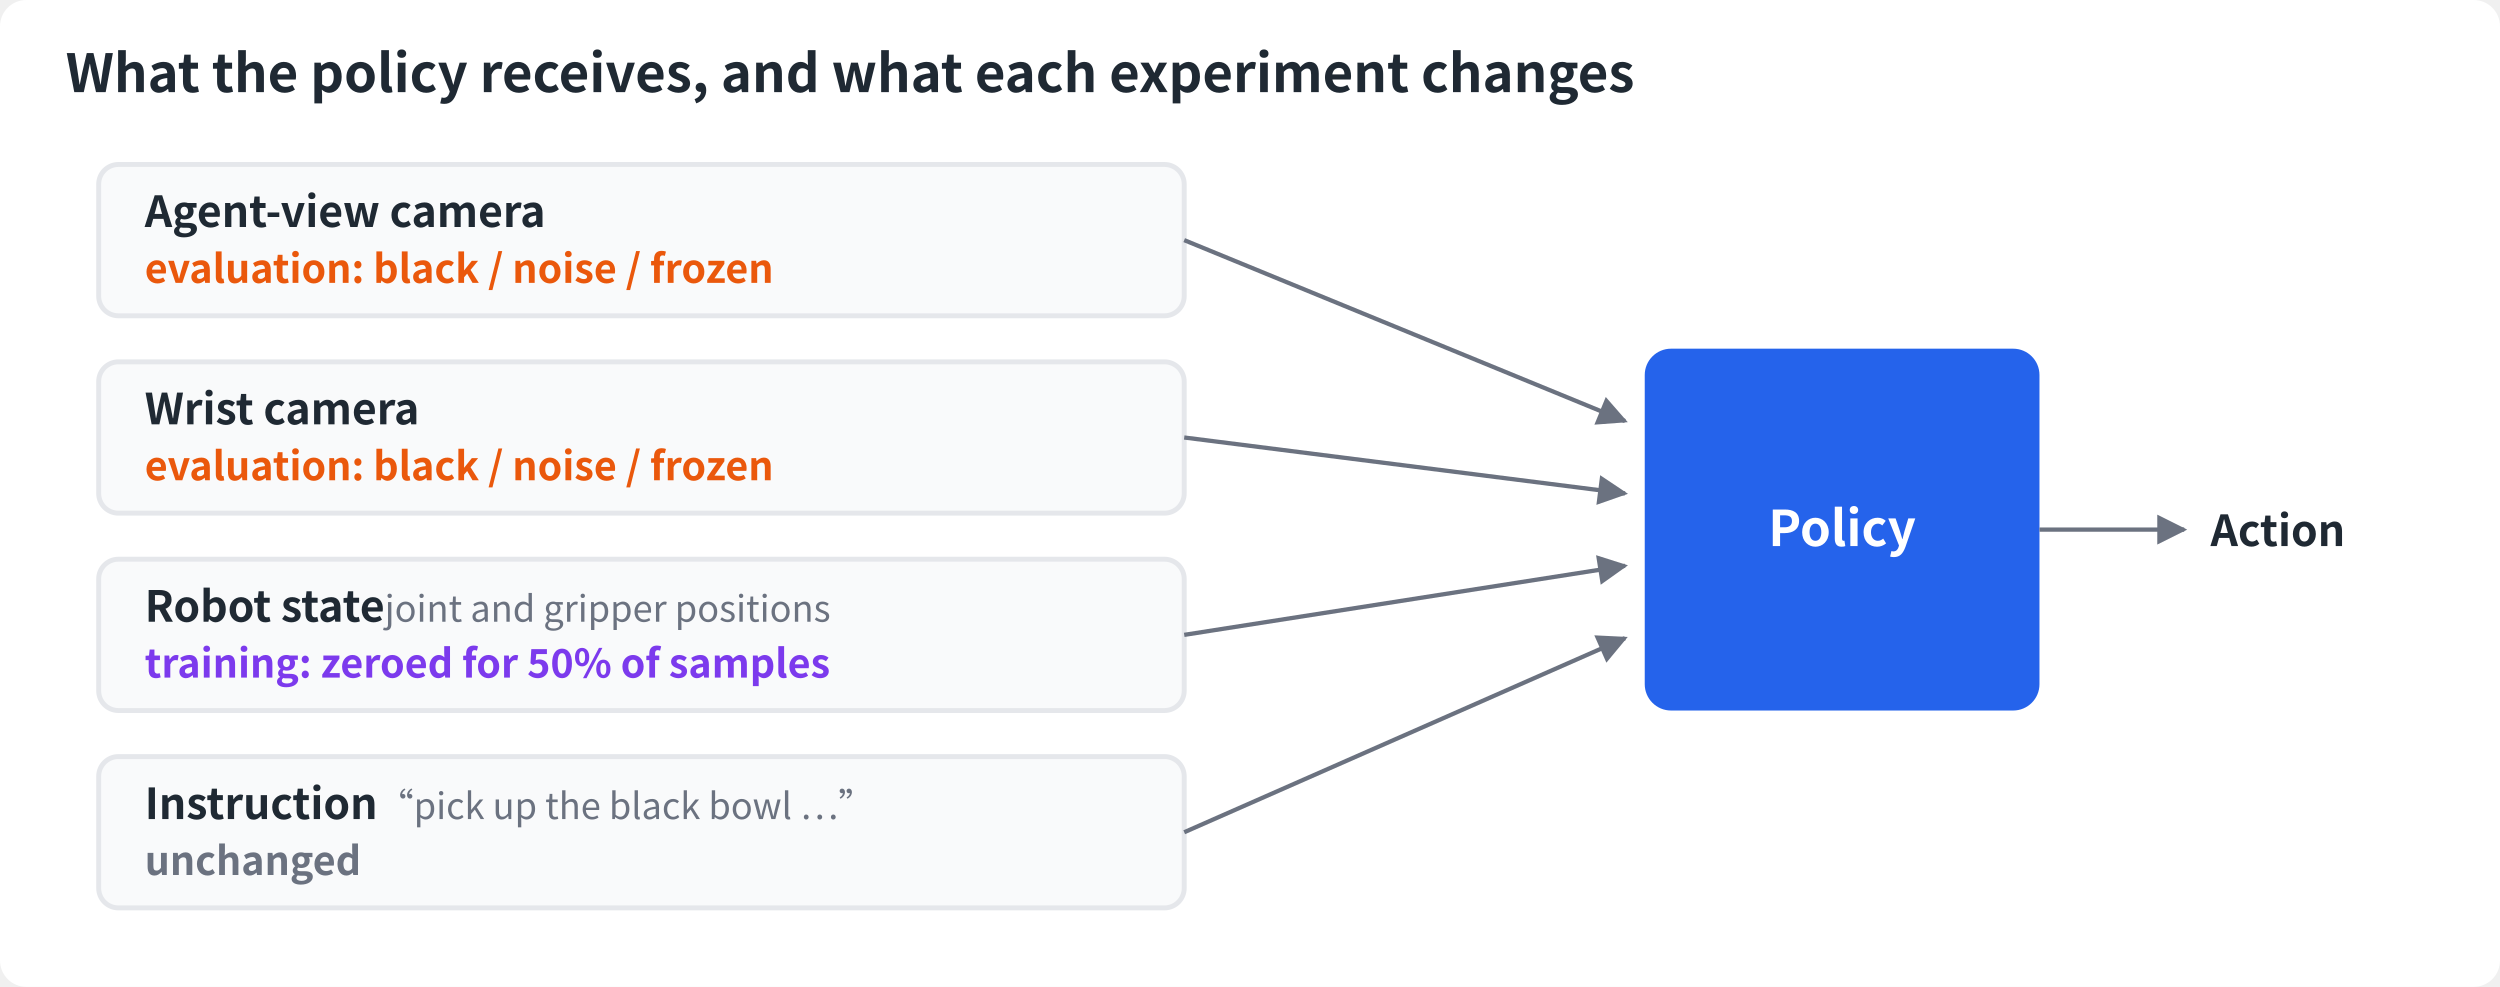
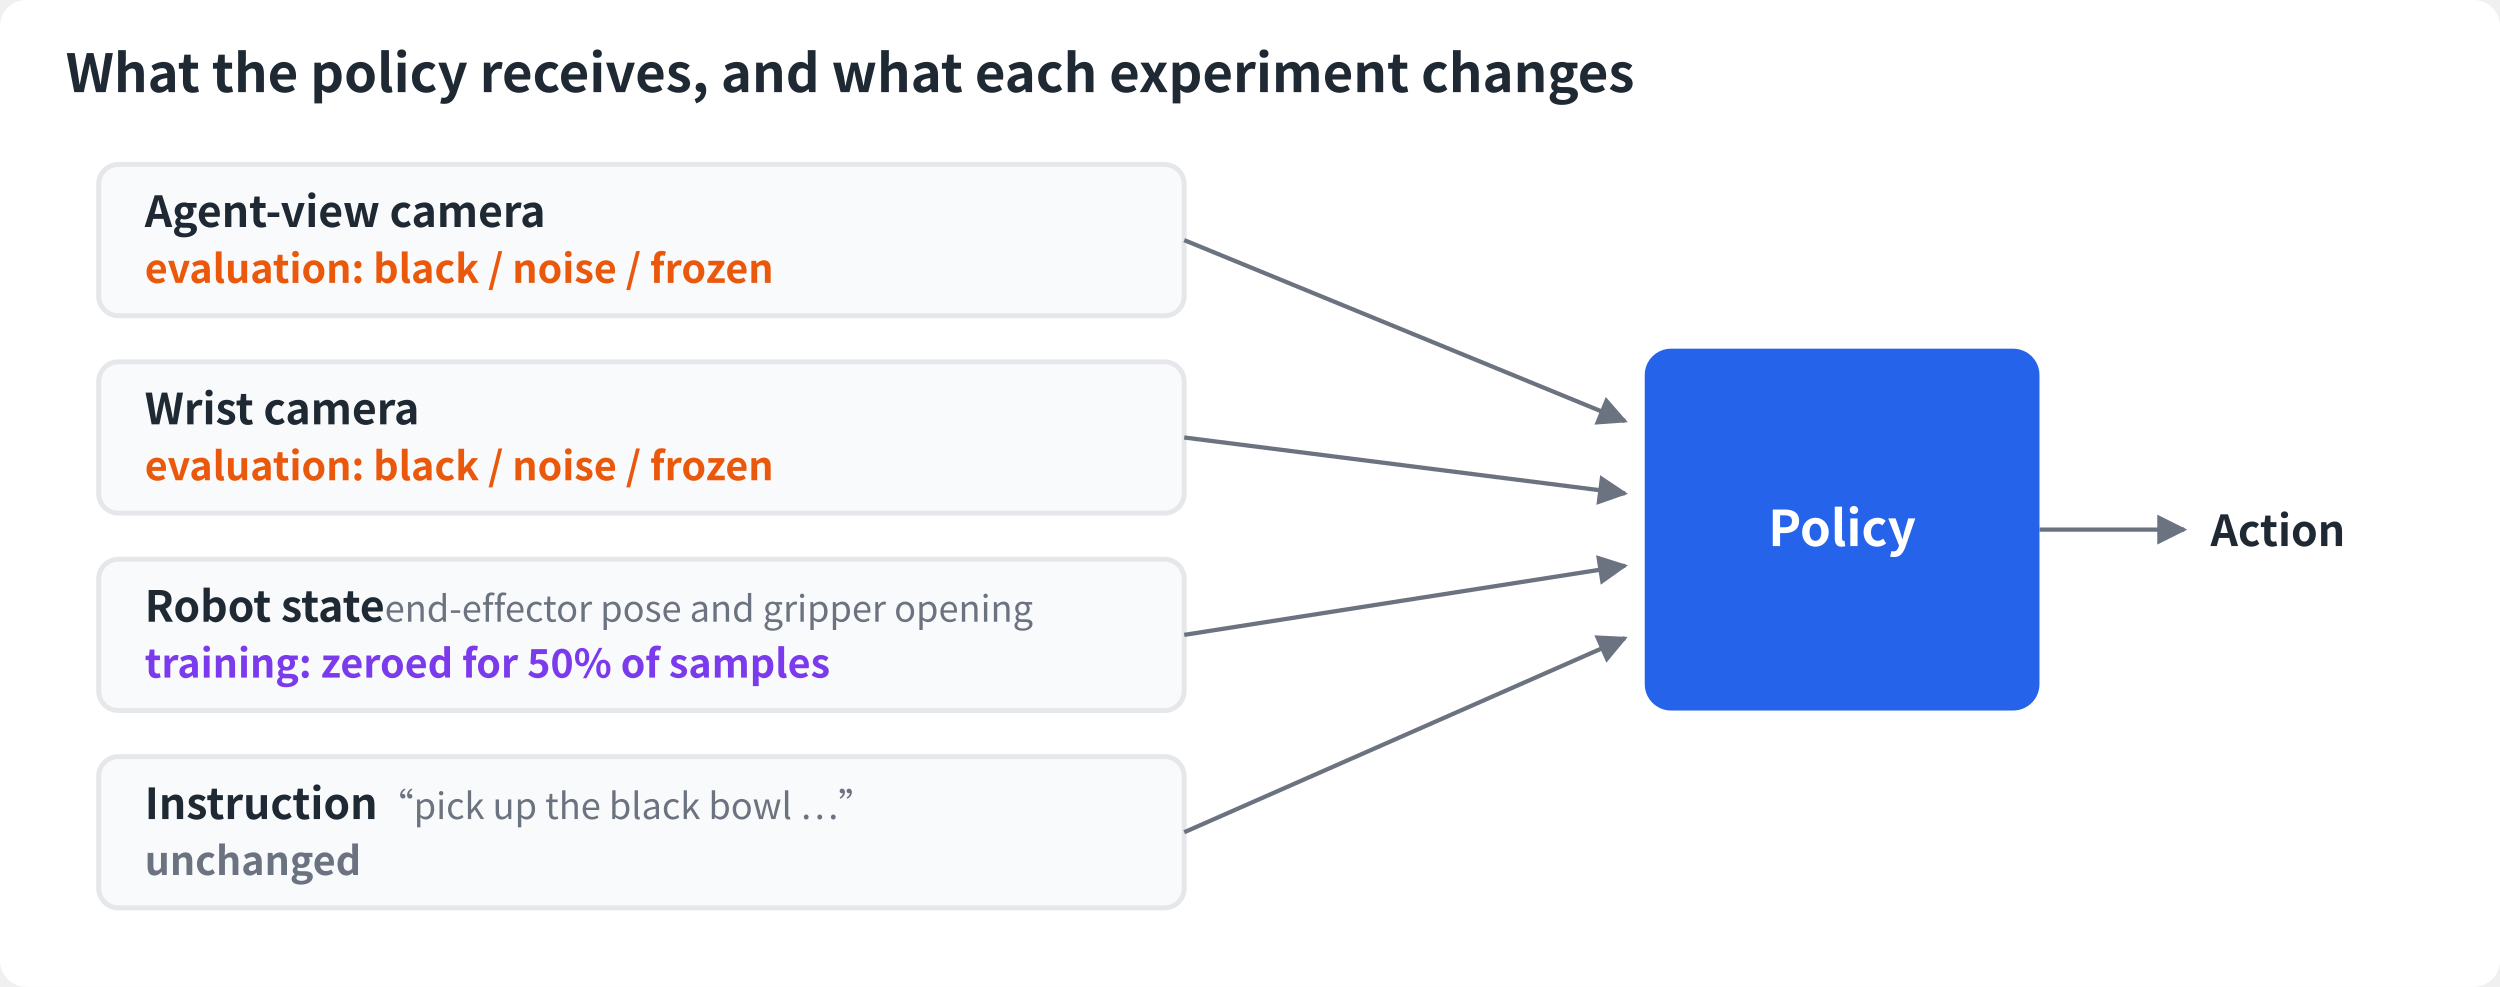
<svg xmlns="http://www.w3.org/2000/svg" viewBox="0 0 760 300" width="760" height="300" font-family="-apple-system,'Segoe UI','PingFang SC','Microsoft YaHei','Noto Sans CJK SC',sans-serif" font-size="13" fill="#1f2933">
  <rect width="760" height="300" rx="8" fill="#ffffff" />
  <text x="20" y="28" font-size="16" font-weight="600">What the policy receives, and what each experiment changes</text>
  <defs>
    <marker id="a" viewBox="0 0 10 10" refX="9" refY="5" markerWidth="7" markerHeight="7" orient="auto">
      <path d="M0 0 L10 5 L0 10 z" fill="#6b7280" />
    </marker>
  </defs>
  <rect x="30" y="50" width="330" height="46" rx="6" fill="#f9fafb" stroke="#e5e7eb" stroke-width="1.5" />
  <text x="44" y="69" font-weight="600">Agent-view camera</text>
  <text x="44" y="86" font-size="12" fill="#ea580c" font-weight="600">evaluation: black / noise / frozen</text>
  <path d="M360 73.0 L494 128" fill="none" stroke="#6b7280" stroke-width="1.3" marker-end="url(#a)" />
  <rect x="30" y="110" width="330" height="46" rx="6" fill="#f9fafb" stroke="#e5e7eb" stroke-width="1.5" />
  <text x="44" y="129" font-weight="600">Wrist camera</text>
  <text x="44" y="146" font-size="12" fill="#ea580c" font-weight="600">evaluation: black / noise / frozen</text>
  <path d="M360 133.0 L494 150" fill="none" stroke="#6b7280" stroke-width="1.3" marker-end="url(#a)" />
  <rect x="30" y="170" width="330" height="46" rx="6" fill="#f9fafb" stroke="#e5e7eb" stroke-width="1.5" />
-   <text x="44" y="189" font-weight="600">Robot state<tspan font-weight="400" font-size="11" fill="#6b7280">  joint and gripper positions</tspan>
+   <text x="44" y="189" font-weight="600">Robot state<tspan font-weight="400" font-size="11" fill="#6b7280">  end-effector pose and gripper opening</tspan>
  </text>
  <text x="44" y="206" font-size="12" fill="#7c3aed" font-weight="600">training: zeroed for 50% of samples</text>
  <path d="M360 193.0 L494 172" fill="none" stroke="#6b7280" stroke-width="1.3" marker-end="url(#a)" />
  <rect x="30" y="230" width="330" height="46" rx="6" fill="#f9fafb" stroke="#e5e7eb" stroke-width="1.5" />
  <text x="44" y="249" font-weight="600">Instruction<tspan font-weight="400" font-size="11" fill="#6b7280">  “pick up the black bowl …”</tspan>
  </text>
  <text x="44" y="266" font-size="12" fill="#6b7280" font-weight="600">unchanged</text>
  <path d="M360 253.0 L494 194" fill="none" stroke="#6b7280" stroke-width="1.3" marker-end="url(#a)" />
  <rect x="500" y="106" width="120" height="110" rx="8" fill="#2563eb" />
  <text x="560.0" y="166.0" text-anchor="middle" fill="#ffffff" font-size="15" font-weight="600">Policy</text>
  <path d="M620 161.0 L664 161.0" stroke="#6b7280" stroke-width="1.3" marker-end="url(#a)" />
  <text x="672" y="166.0" font-weight="600">Action</text>
</svg>
